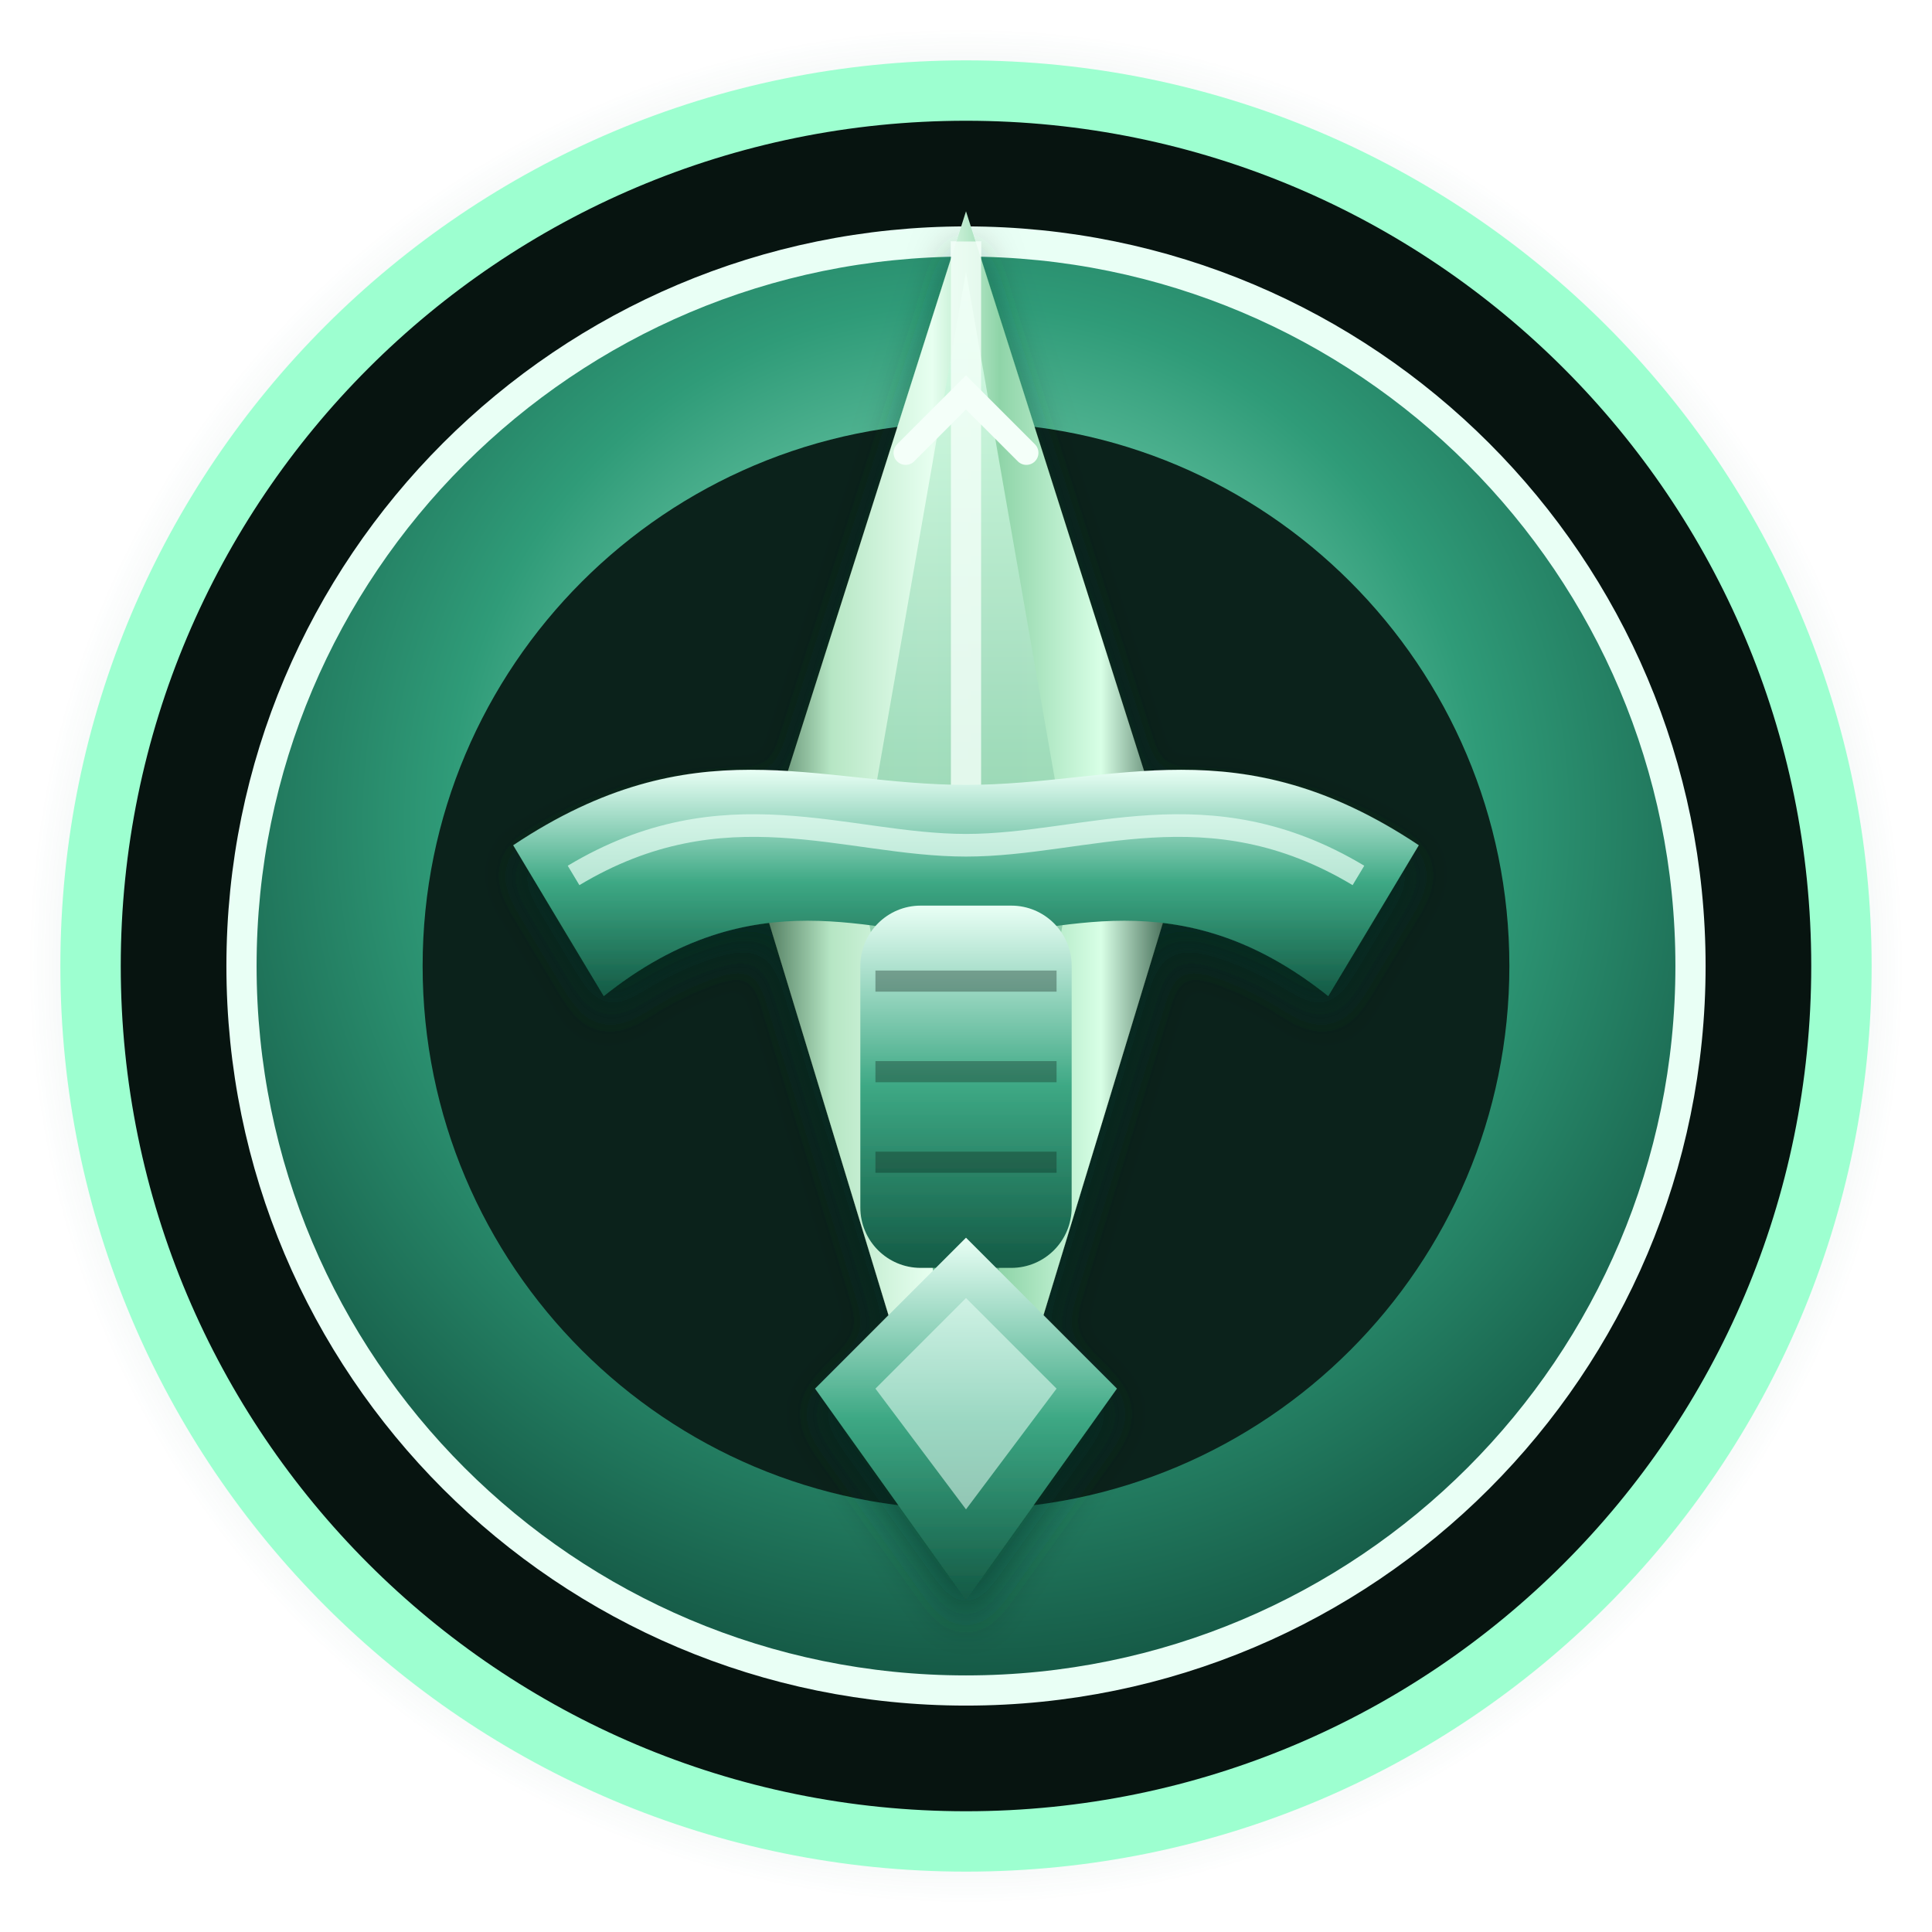
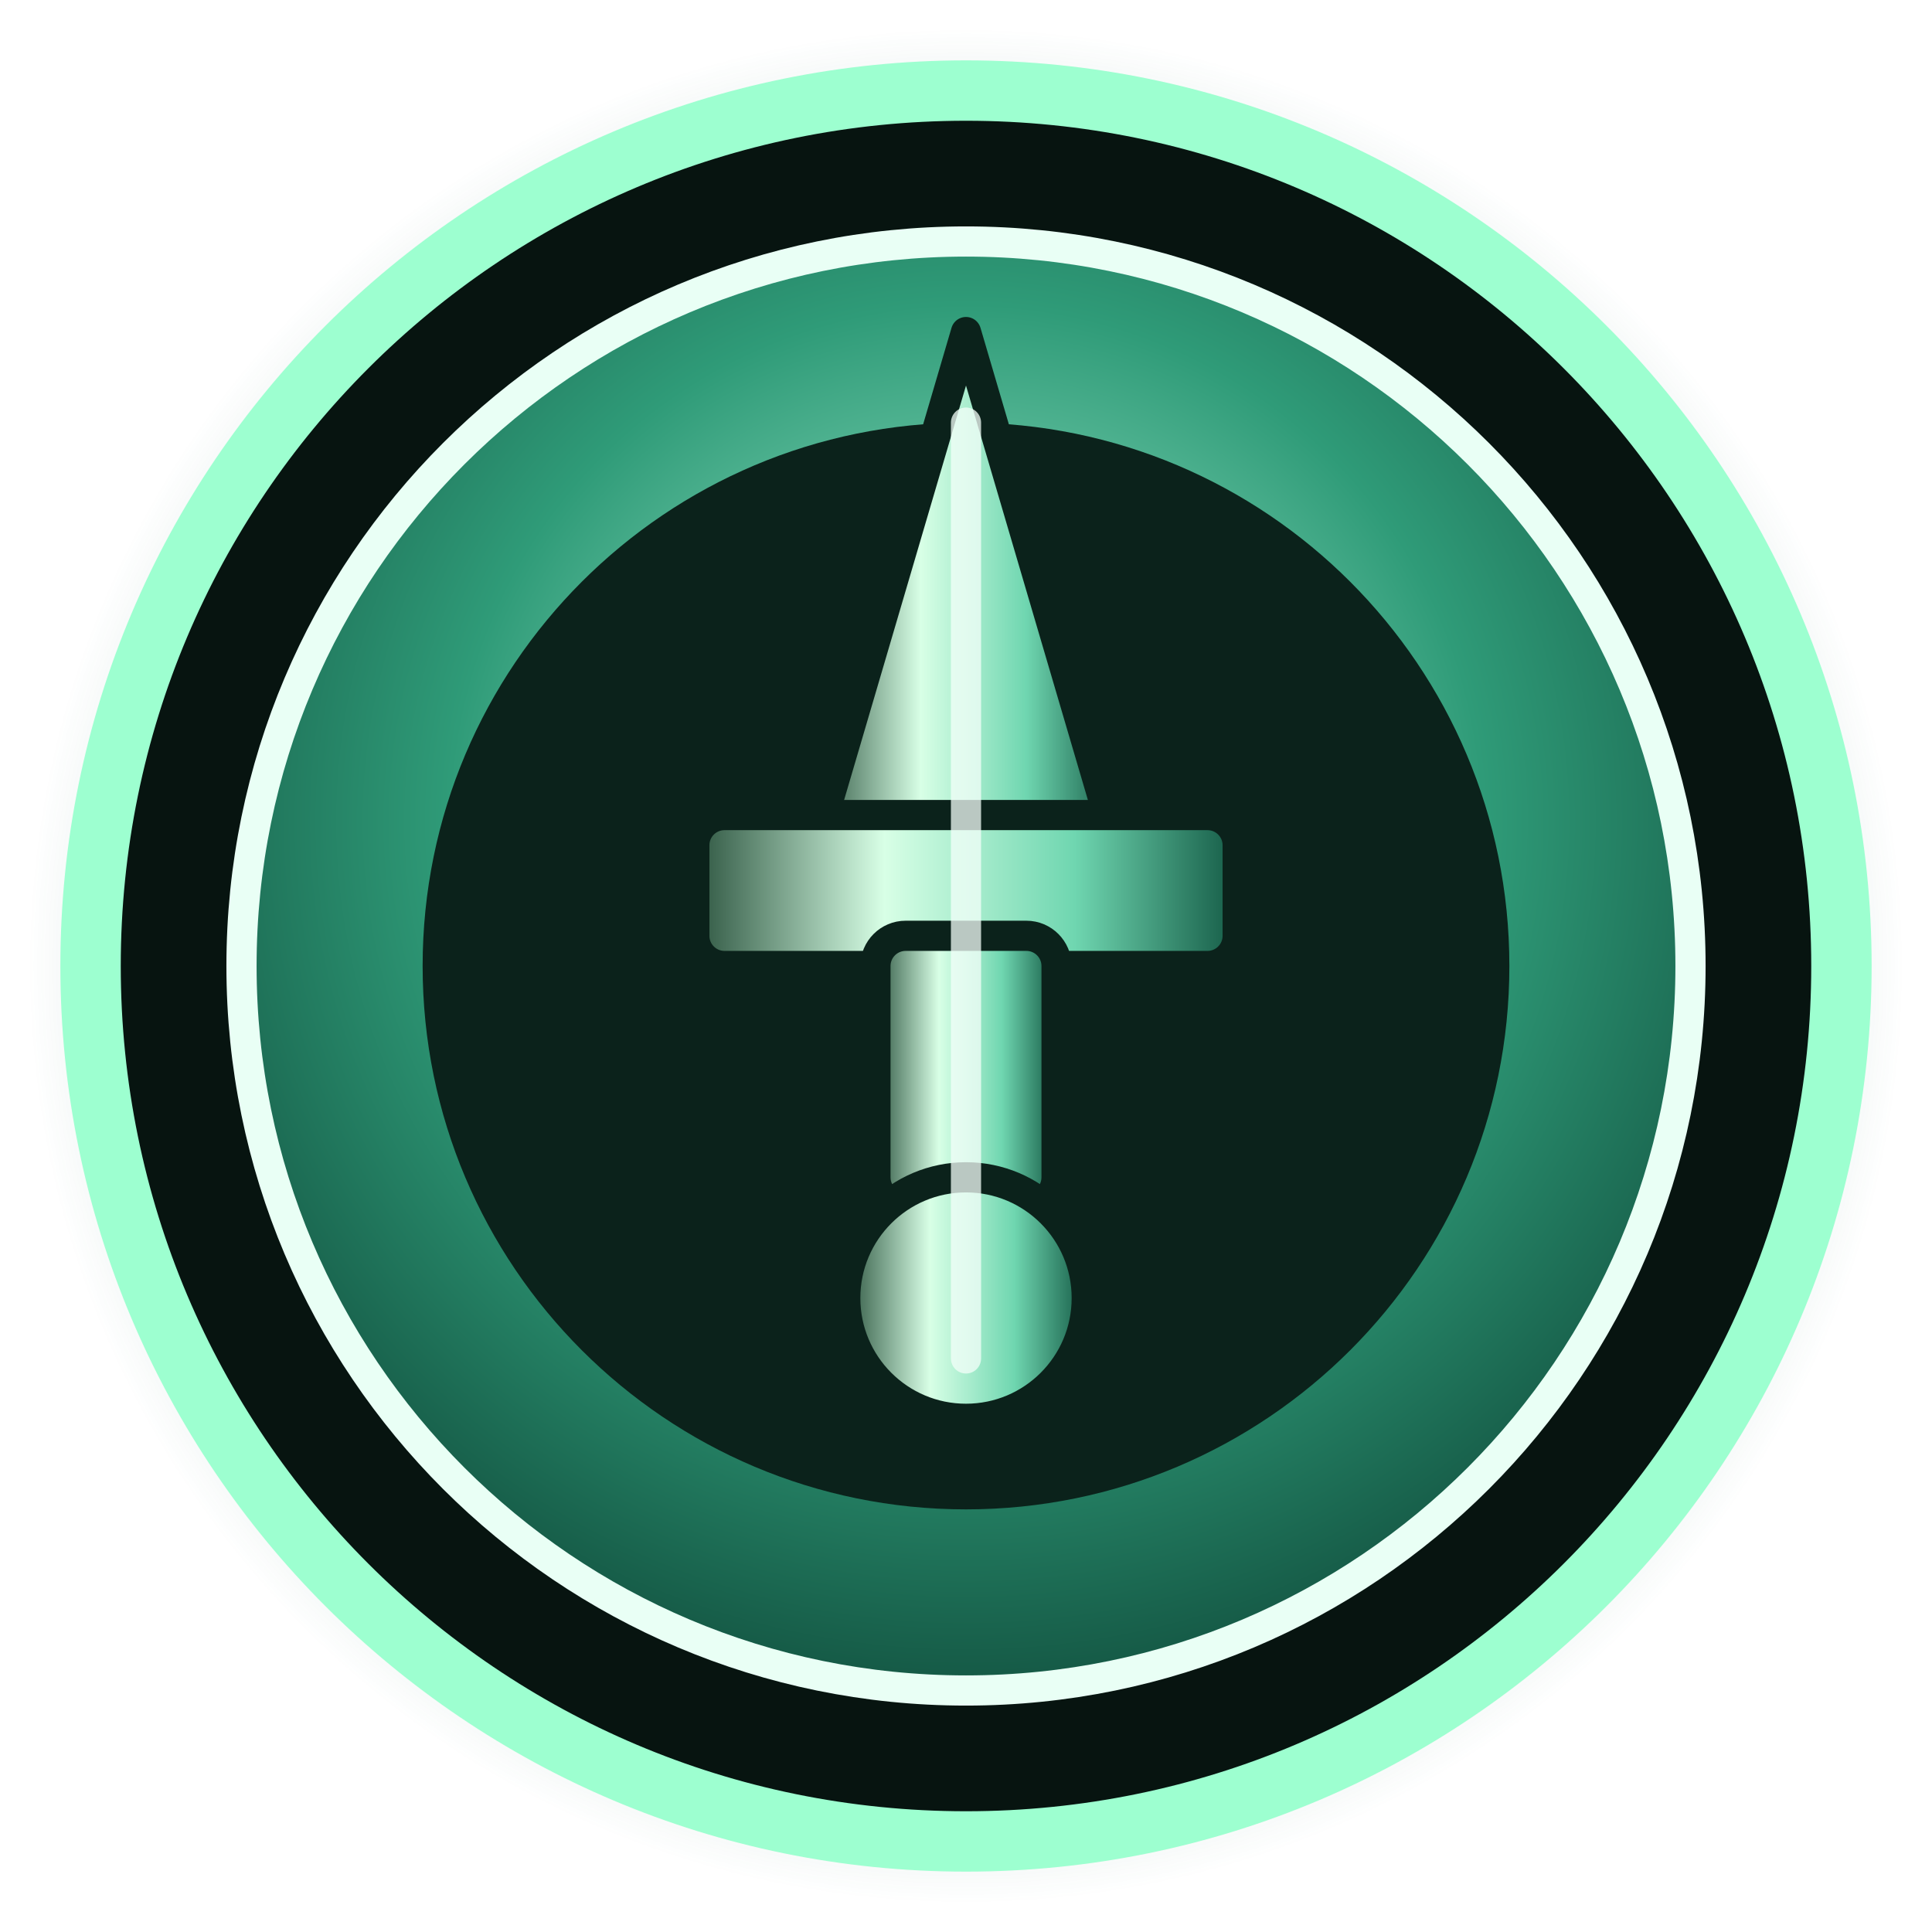
<svg xmlns="http://www.w3.org/2000/svg" width="128" height="128" viewBox="0 0 128 128">
  <defs>
    <radialGradient id="glow" cx="50%" cy="50%" r="50%">
      <stop offset="0%" stop-color="#7dffb2" stop-opacity="0.75" />
      <stop offset="75%" stop-color="#1f6f5a" stop-opacity="0.25" />
      <stop offset="100%" stop-color="#1f6f5a" stop-opacity="0" />
    </radialGradient>
    <radialGradient id="ring" cx="50%" cy="40%" r="65%">
      <stop offset="0%" stop-color="#b8ffe0" />
      <stop offset="55%" stop-color="#2f9b78" />
      <stop offset="100%" stop-color="#0f4a3a" />
    </radialGradient>
    <linearGradient id="copper" x1="0" y1="0" x2="1" y2="0">
-       <stop offset="0%" stop-color="#3f6a4e" />
-       <stop offset="18%" stop-color="#b6e6c4" />
-       <stop offset="42%" stop-color="#e7fff0" />
-       <stop offset="58%" stop-color="#8fd4a8" />
-       <stop offset="82%" stop-color="#d8ffe6" />
-       <stop offset="100%" stop-color="#2d5540" />
-     </linearGradient>
-     <linearGradient id="copperDark" x1="0" y1="0" x2="0" y2="1">
-       <stop offset="0%" stop-color="#d9ffe8" />
-       <stop offset="100%" stop-color="#4ea87a" />
-     </linearGradient>
-     <linearGradient id="guard" x1="0" y1="0" x2="0" y2="1">
-       <stop offset="0%" stop-color="#e9fff5" />
-       <stop offset="50%" stop-color="#3da884" />
+       <stop offset="0%" stop-color="#2d5540" />
+       <stop offset="35%" stop-color="#d8ffe6" />
+       <stop offset="70%" stop-color="#6fd6b0" />
      <stop offset="100%" stop-color="#145a45" />
    </linearGradient>
-     <filter id="soft" x="-25%" y="-25%" width="150%" height="150%">
-       <feDropShadow dx="0" dy="1.5" stdDeviation="1.4" flood-color="#063528" flood-opacity="0.55" />
-     </filter>
  </defs>
  <circle cx="64" cy="64" r="62" fill="url(#glow)" />
  <circle cx="64" cy="64" r="58" fill="#071410" stroke="#9dffd0" stroke-width="4" />
  <circle cx="64" cy="64" r="48" fill="url(#ring)" stroke="#e9fff5" stroke-width="2" />
  <circle cx="64" cy="64" r="36" fill="#0b221b" />
-   <g filter="url(#soft)">
-     <path d="M64 14 L78 58 L64 104 L50 58 Z" fill="url(#copper)" />
-     <path d="M64 18 L71 58 L64 96 L57 58 Z" fill="url(#copperDark)" opacity="0.95" />
-     <path d="M64 16 L64 94" stroke="#f4fff9" stroke-opacity="0.8" stroke-width="2" />
-     <path d="M60 30 L64 26 L68 30" fill="none" stroke="#f4fff9" stroke-width="1.6" stroke-linecap="round" />
-     <path d="M34 56 C46 48, 54 52, 64 52 C74 52, 82 48, 94 56 L88 66 C78 58, 70 62, 64 62 C58 62, 50 58, 40 66 Z" fill="url(#guard)" />
-     <path d="M38 58 C48 52, 56 56, 64 56 C72 56, 80 52, 90 58" fill="none" stroke="#e9fff5" stroke-width="1.5" opacity="0.7" />
-     <rect x="57" y="60" width="14" height="24" rx="4" fill="url(#guard)" />
-     <path d="M58 65 H70 M58 71 H70 M58 77 H70" stroke="#0b221b" stroke-width="1.4" opacity="0.35" />
-     <path d="M64 82 L74 92 L64 106 L54 92 Z" fill="url(#guard)" />
-     <path d="M64 86 L70 92 L64 100 L58 92 Z" fill="#e9fff5" opacity="0.55" />
+   <g fill="url(#copper)" stroke="#0b221b" stroke-width="2" stroke-linejoin="round">
+     <path d="M64 22 L74 56 L64 98 L54 56 Z" />
+     <rect x="46" y="54" width="36" height="10" rx="2" />
+     <rect x="58" y="62" width="12" height="18" rx="2" />
+     <circle cx="64" cy="86" r="8" />
  </g>
+   <path d="M64 28 L64 90" stroke="#f4fff9" stroke-width="2" stroke-linecap="round" opacity="0.75" />
</svg>
